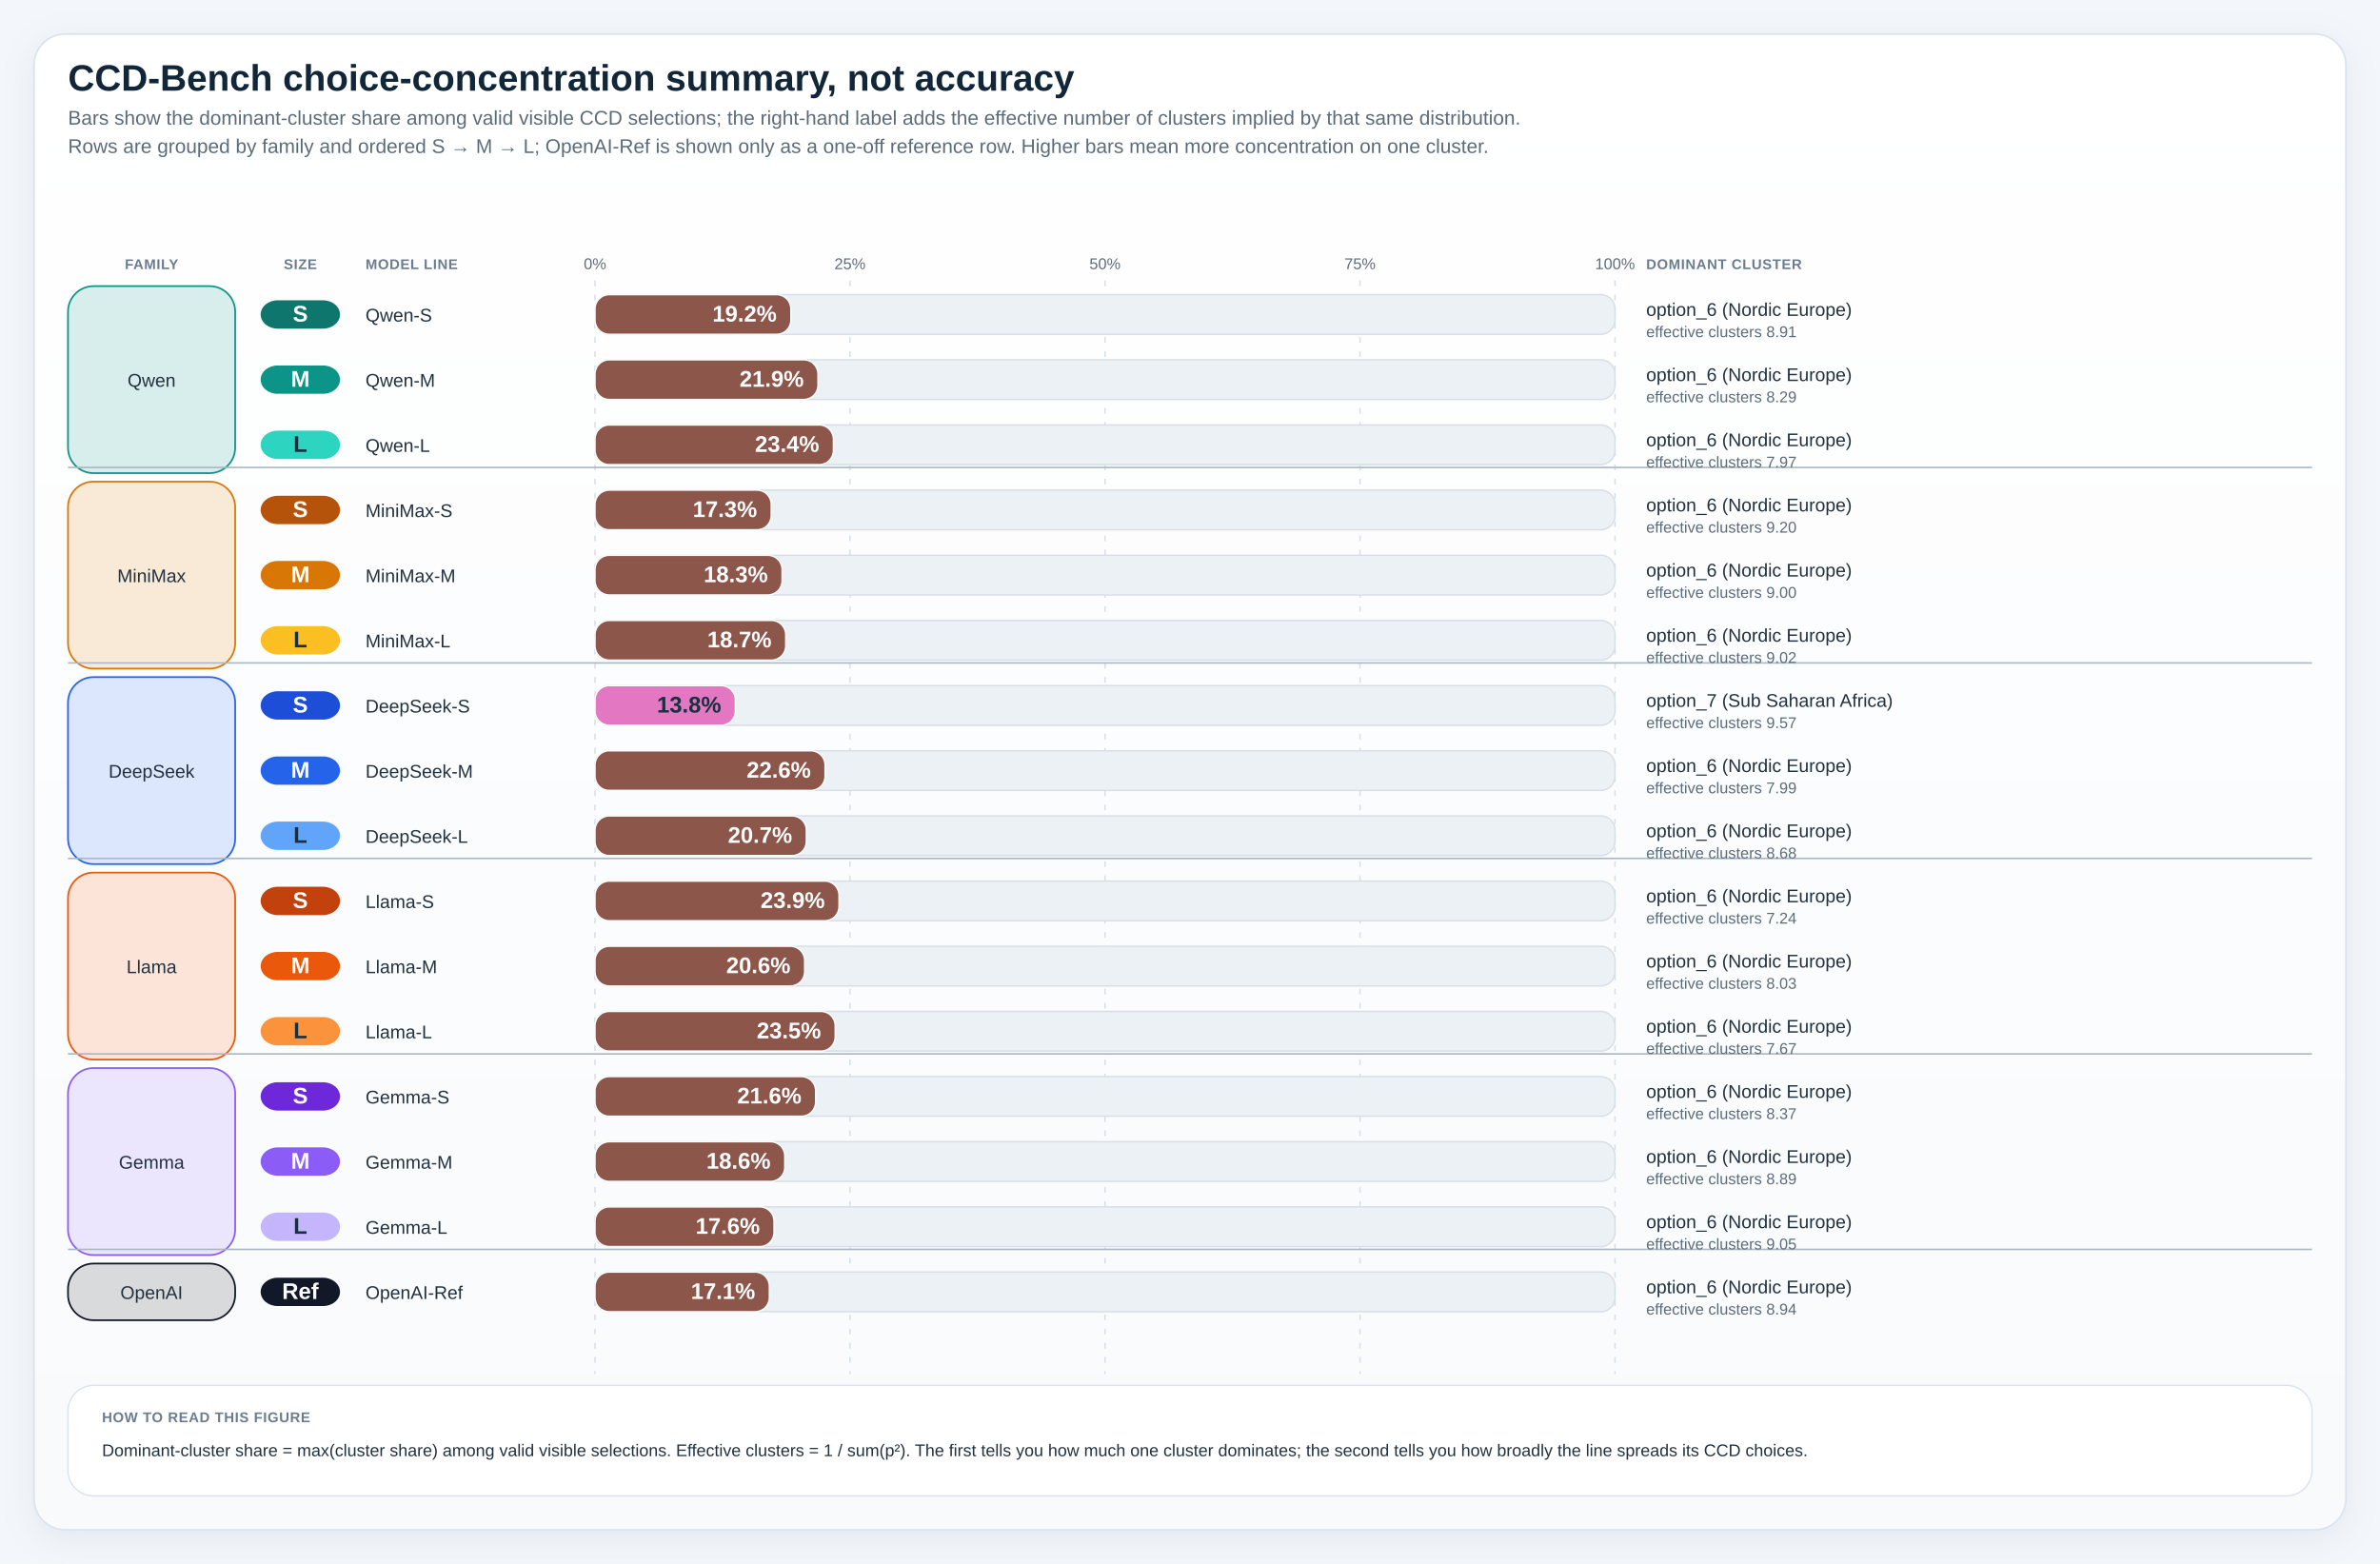
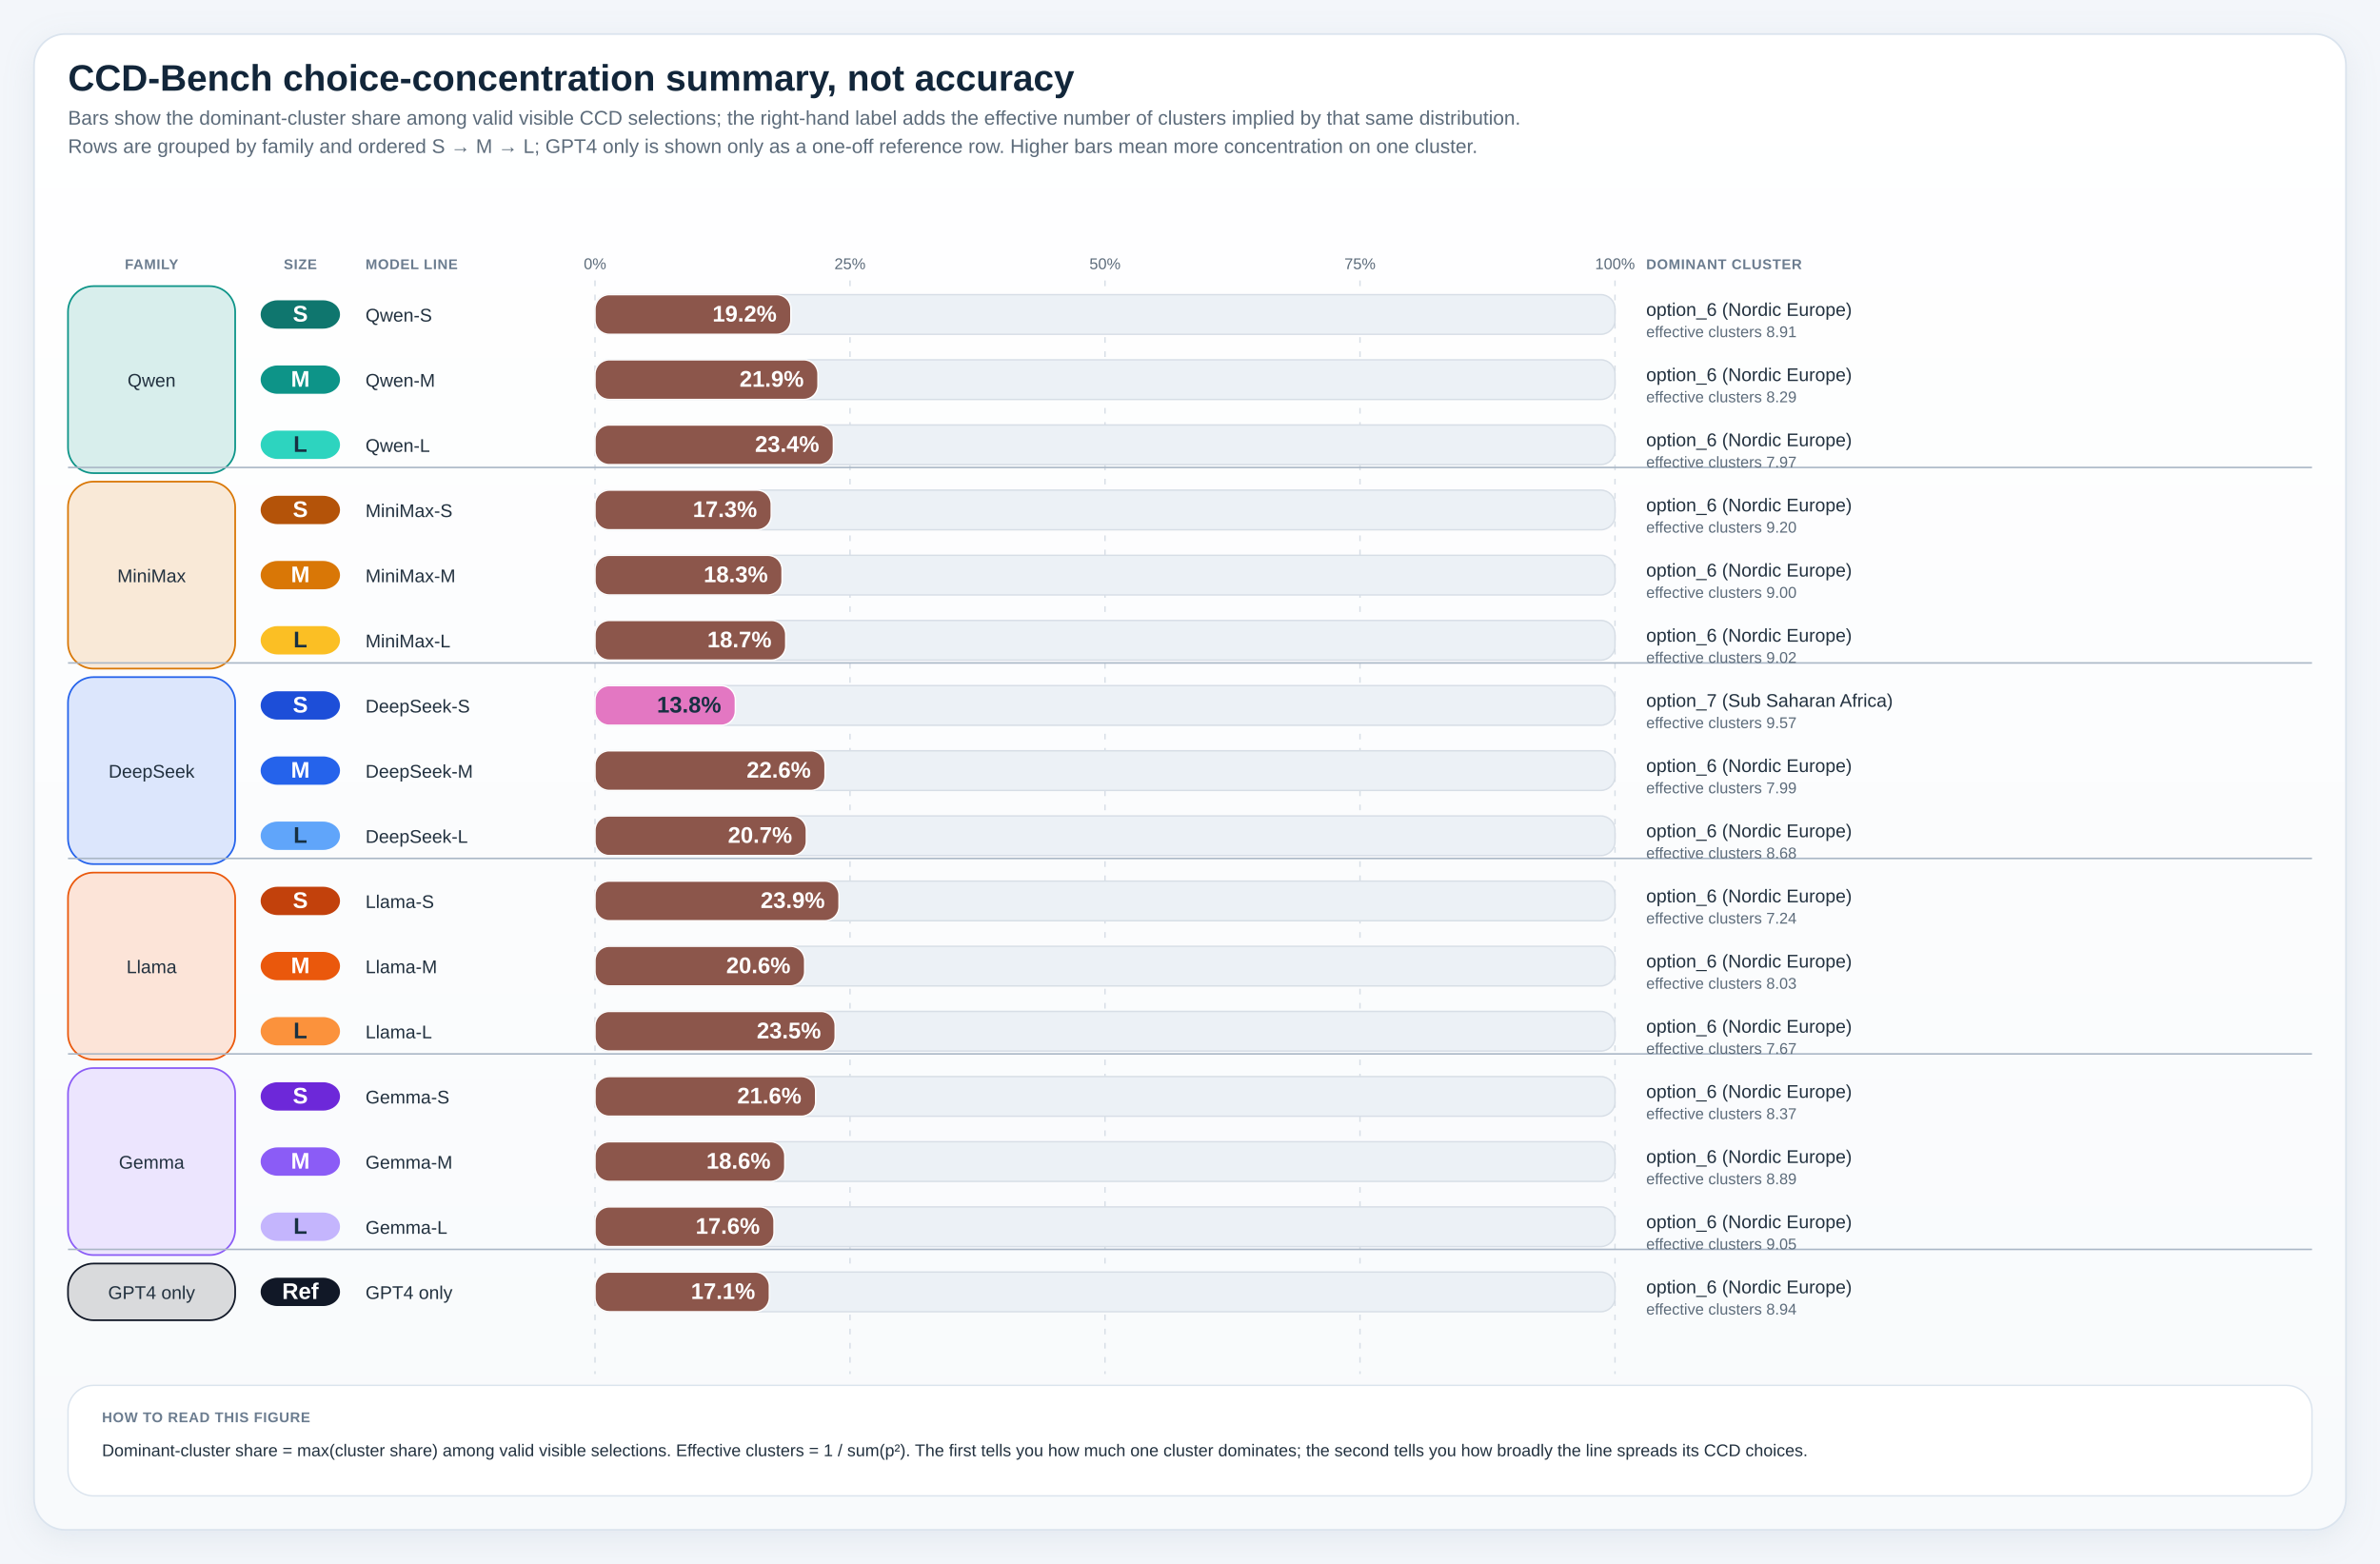
<svg xmlns="http://www.w3.org/2000/svg" viewBox="0 0 1680 1104" role="img" preserveAspectRatio="xMidYMin meet" style="max-width:100%;height:auto">
  <defs>
    <linearGradient id="panelGradient" x1="0" x2="0" y1="0" y2="1">
      <stop offset="0%" stop-color="#ffffff" />
      <stop offset="100%" stop-color="#f8fafc" />
    </linearGradient>
    <pattern id="diagonalHatch" width="8" height="8" patternUnits="userSpaceOnUse" patternTransform="rotate(45)">
      <line x1="0" y1="0" x2="0" y2="8" stroke="#cdd6e1" stroke-width="3" />
    </pattern>
    <filter id="softShadow" x="-20%" y="-20%" width="140%" height="140%">
      <feDropShadow dx="0" dy="6" stdDeviation="10" flood-color="#9fb0c2" flood-opacity="0.18" />
    </filter>
    <style>
.canvas { fill: #f3f6fa; }
.title { font: 700 26px 'IBM Plex Sans', 'Helvetica Neue', Arial, sans-serif; fill: #12263a; }
.subtitle { font: 400 14px 'IBM Plex Sans', 'Helvetica Neue', Arial, sans-serif; fill: #5c6b7a; }
.axis { font: 600 14px 'IBM Plex Sans', 'Helvetica Neue', Arial, sans-serif; fill: #22313f; }
.label { font: 500 13px 'IBM Plex Sans', 'Helvetica Neue', Arial, sans-serif; fill: #22313f; }
.metric { font: 700 20px 'IBM Plex Sans', 'Helvetica Neue', Arial, sans-serif; fill: #12263a; }
.celltext { font: 700 16px 'IBM Plex Sans', 'Helvetica Neue', Arial, sans-serif; fill: #ffffff; }
.celltext-dark { font: 700 16px 'IBM Plex Sans', 'Helvetica Neue', Arial, sans-serif; fill: #173042; }
.cellsub { font: 500 11px 'IBM Plex Sans', 'Helvetica Neue', Arial, sans-serif; fill: rgba(255,255,255,0.88); }
.cellsub-dark { font: 600 11px 'IBM Plex Sans', 'Helvetica Neue', Arial, sans-serif; fill: #385062; }
.body { font: 500 12px 'IBM Plex Sans', 'Helvetica Neue', Arial, sans-serif; fill: #22313f; }
.small { font: 500 11px 'IBM Plex Sans', 'Helvetica Neue', Arial, sans-serif; fill: #5c6b7a; }
.tiny { font: 600 10px 'IBM Plex Sans', 'Helvetica Neue', Arial, sans-serif; fill: #6b7c8f; letter-spacing: 0.04em; }
.grid { fill: #ffffff; stroke: #d7dee6; stroke-width: 1.25; }
.panel { fill: url(#panelGradient); stroke: #dbe4ee; stroke-width: 1.25; filter: url(#softShadow); }
.subpanel { fill: #ffffff; stroke: #e2e8f0; stroke-width: 1; }
.legend-card { fill: #ffffff; stroke: #dbe4ee; stroke-width: 1; }
.guide { stroke: #d7dee6; stroke-width: 1; stroke-dasharray: 4 6; }
.baseline { stroke: #aab7c6; stroke-width: 1.1; }
.muted-cell { fill: #eef2f7; stroke: #d7dee6; stroke-width: 1; }
.muted-bar { fill: #ecf1f6; stroke: #d7dee6; stroke-width: 1; }
.outline { stroke: rgba(255,255,255,0.9); stroke-width: 1; }
</style>
  </defs>
  <rect x="0" y="0" width="1680" height="1104" class="canvas" />
  <rect x="24" y="24" width="1632" height="1056" rx="22" class="panel" />
  <text x="48" y="64" class="title">CCD-Bench choice-concentration summary, not accuracy</text>
  <text x="48" y="88" class="subtitle">Bars show the dominant-cluster share among valid visible CCD selections; the right-hand label adds the effective number of clusters implied by that same distribution.</text>
-   <text x="48" y="108" class="subtitle">Rows are grouped by family and ordered S → M → L; OpenAI-Ref is shown only as a one-off reference row. Higher bars mean more concentration on one cluster.</text>
+   <text x="48" y="108" class="subtitle">Rows are grouped by family and ordered S → M → L; GPT4 only is shown only as a one-off reference row. Higher bars mean more concentration on one cluster.</text>
  <text x="107.00" y="190" text-anchor="middle" class="tiny">FAMILY</text>
  <text x="212.00" y="190" text-anchor="middle" class="tiny">SIZE</text>
  <text x="258" y="190" class="tiny">MODEL LINE</text>
  <text x="1162" y="190" class="tiny">DOMINANT CLUSTER</text>
  <line x1="420.00" y1="198" x2="420.00" y2="970" class="guide" />
  <text x="420.00" y="190" text-anchor="middle" class="small">0%</text>
  <line x1="600.00" y1="198" x2="600.00" y2="970" class="guide" />
  <text x="600.00" y="190" text-anchor="middle" class="small">25%</text>
  <line x1="780.00" y1="198" x2="780.00" y2="970" class="guide" />
  <text x="780.00" y="190" text-anchor="middle" class="small">50%</text>
  <line x1="960.00" y1="198" x2="960.00" y2="970" class="guide" />
  <text x="960.00" y="190" text-anchor="middle" class="small">75%</text>
  <line x1="1140.00" y1="198" x2="1140.00" y2="970" class="guide" />
  <text x="1140.00" y="190" text-anchor="middle" class="small">100%</text>
  <rect x="48" y="202" width="118" height="132" rx="18" fill="#d8eeec" stroke="#0d9488" stroke-width="1.2" />
  <text x="107.00" y="273.00" text-anchor="middle" class="label">Qwen</text>
  <rect x="48" y="340" width="118" height="132" rx="18" fill="#f9e9d7" stroke="#d97706" stroke-width="1.2" />
  <text x="107.00" y="411.00" text-anchor="middle" class="label">MiniMax</text>
  <line x1="48" y1="330.00" x2="1632" y2="330.00" class="baseline" />
  <rect x="48" y="478" width="118" height="132" rx="18" fill="#dce6fc" stroke="#2563eb" stroke-width="1.2" />
  <text x="107.00" y="549.00" text-anchor="middle" class="label">DeepSeek</text>
  <line x1="48" y1="468.00" x2="1632" y2="468.00" class="baseline" />
  <rect x="48" y="616" width="118" height="132" rx="18" fill="#fce4d8" stroke="#ea580c" stroke-width="1.2" />
  <text x="107.00" y="687.00" text-anchor="middle" class="label">Llama</text>
  <line x1="48" y1="606.00" x2="1632" y2="606.00" class="baseline" />
  <rect x="48" y="754" width="118" height="132" rx="18" fill="#ece5fe" stroke="#8b5cf6" stroke-width="1.2" />
  <text x="107.00" y="825.00" text-anchor="middle" class="label">Gemma</text>
  <line x1="48" y1="744.00" x2="1632" y2="744.00" class="baseline" />
  <rect x="48" y="892" width="118" height="40" rx="18" fill="#d9dadc" stroke="#111827" stroke-width="1.2" />
-   <text x="107.00" y="917.00" text-anchor="middle" class="label">OpenAI</text>
+   <text x="107.00" y="917.00" text-anchor="middle" class="label">GPT4 only</text>
  <line x1="48" y1="882.00" x2="1632" y2="882.00" class="baseline" />
  <rect x="184" y="212" width="56" height="20" rx="12" fill="#0f766e" />
  <text x="212.00" y="227.00" text-anchor="middle" class="celltext">S</text>
  <text x="258" y="227.00" class="label">Qwen-S</text>
  <rect x="420" y="208" width="720" height="28" rx="10" class="muted-bar" />
  <rect x="420" y="208" width="138.26" height="28" rx="10" fill="#8c564b" stroke="#ffffff" stroke-width="1" />
  <text x="548.26" y="227.00" text-anchor="end" class="celltext">19.2%</text>
  <text x="1162" y="223.00" class="label">option_6 (Nordic Europe)</text>
  <text x="1162" y="238.00" class="small">effective clusters 8.91</text>
  <rect x="184" y="258" width="56" height="20" rx="12" fill="#0d9488" />
  <text x="212.00" y="273.00" text-anchor="middle" class="celltext">M</text>
  <text x="258" y="273.00" class="label">Qwen-M</text>
  <rect x="420" y="254" width="720" height="28" rx="10" class="muted-bar" />
  <rect x="420" y="254" width="157.40" height="28" rx="10" fill="#8c564b" stroke="#ffffff" stroke-width="1" />
  <text x="567.40" y="273.00" text-anchor="end" class="celltext">21.9%</text>
  <text x="1162" y="269.00" class="label">option_6 (Nordic Europe)</text>
  <text x="1162" y="284.00" class="small">effective clusters 8.29</text>
  <rect x="184" y="304" width="56" height="20" rx="12" fill="#2dd4bf" />
  <text x="212.00" y="319.00" text-anchor="middle" class="celltext-dark">L</text>
  <text x="258" y="319.00" class="label">Qwen-L</text>
  <rect x="420" y="300" width="720" height="28" rx="10" class="muted-bar" />
  <rect x="420" y="300" width="168.29" height="28" rx="10" fill="#8c564b" stroke="#ffffff" stroke-width="1" />
  <text x="578.29" y="319.00" text-anchor="end" class="celltext">23.4%</text>
  <text x="1162" y="315.00" class="label">option_6 (Nordic Europe)</text>
  <text x="1162" y="330.00" class="small">effective clusters 7.97</text>
  <rect x="184" y="350" width="56" height="20" rx="12" fill="#b45309" />
  <text x="212.00" y="365.00" text-anchor="middle" class="celltext">S</text>
  <text x="258" y="365.00" class="label">MiniMax-S</text>
  <rect x="420" y="346" width="720" height="28" rx="10" class="muted-bar" />
  <rect x="420" y="346" width="124.40" height="28" rx="10" fill="#8c564b" stroke="#ffffff" stroke-width="1" />
  <text x="534.40" y="365.00" text-anchor="end" class="celltext">17.3%</text>
  <text x="1162" y="361.00" class="label">option_6 (Nordic Europe)</text>
  <text x="1162" y="376.00" class="small">effective clusters 9.20</text>
  <rect x="184" y="396" width="56" height="20" rx="12" fill="#d97706" />
  <text x="212.00" y="411.00" text-anchor="middle" class="celltext">M</text>
  <text x="258" y="411.00" class="label">MiniMax-M</text>
  <rect x="420" y="392" width="720" height="28" rx="10" class="muted-bar" />
  <rect x="420" y="392" width="132.05" height="28" rx="10" fill="#8c564b" stroke="#ffffff" stroke-width="1" />
  <text x="542.05" y="411.00" text-anchor="end" class="celltext">18.3%</text>
  <text x="1162" y="407.00" class="label">option_6 (Nordic Europe)</text>
  <text x="1162" y="422.00" class="small">effective clusters 9.00</text>
  <rect x="184" y="442" width="56" height="20" rx="12" fill="#fbbf24" />
  <text x="212.00" y="457.00" text-anchor="middle" class="celltext-dark">L</text>
  <text x="258" y="457.00" class="label">MiniMax-L</text>
  <rect x="420" y="438" width="720" height="28" rx="10" class="muted-bar" />
  <rect x="420" y="438" width="134.63" height="28" rx="10" fill="#8c564b" stroke="#ffffff" stroke-width="1" />
  <text x="544.63" y="457.00" text-anchor="end" class="celltext">18.7%</text>
  <text x="1162" y="453.00" class="label">option_6 (Nordic Europe)</text>
  <text x="1162" y="468.00" class="small">effective clusters 9.02</text>
  <rect x="184" y="488" width="56" height="20" rx="12" fill="#1d4ed8" />
  <text x="212.00" y="503.00" text-anchor="middle" class="celltext">S</text>
  <text x="258" y="503.00" class="label">DeepSeek-S</text>
  <rect x="420" y="484" width="720" height="28" rx="10" class="muted-bar" />
  <rect x="420" y="484" width="99.08" height="28" rx="10" fill="#e377c2" stroke="#ffffff" stroke-width="1" />
  <text x="509.08" y="503.00" text-anchor="end" class="celltext-dark">13.8%</text>
  <text x="1162" y="499.00" class="label">option_7 (Sub Saharan Africa)</text>
  <text x="1162" y="514.00" class="small">effective clusters 9.57</text>
  <rect x="184" y="534" width="56" height="20" rx="12" fill="#2563eb" />
  <text x="212.00" y="549.00" text-anchor="middle" class="celltext">M</text>
  <text x="258" y="549.00" class="label">DeepSeek-M</text>
  <rect x="420" y="530" width="720" height="28" rx="10" class="muted-bar" />
  <rect x="420" y="530" width="162.39" height="28" rx="10" fill="#8c564b" stroke="#ffffff" stroke-width="1" />
  <text x="572.39" y="549.00" text-anchor="end" class="celltext">22.6%</text>
  <text x="1162" y="545.00" class="label">option_6 (Nordic Europe)</text>
  <text x="1162" y="560.00" class="small">effective clusters 7.99</text>
  <rect x="184" y="580" width="56" height="20" rx="12" fill="#60a5fa" />
  <text x="212.00" y="595.00" text-anchor="middle" class="celltext-dark">L</text>
  <text x="258" y="595.00" class="label">DeepSeek-L</text>
  <rect x="420" y="576" width="720" height="28" rx="10" class="muted-bar" />
  <rect x="420" y="576" width="149.19" height="28" rx="10" fill="#8c564b" stroke="#ffffff" stroke-width="1" />
  <text x="559.19" y="595.00" text-anchor="end" class="celltext">20.7%</text>
  <text x="1162" y="591.00" class="label">option_6 (Nordic Europe)</text>
  <text x="1162" y="606.00" class="small">effective clusters 8.68</text>
  <rect x="184" y="626" width="56" height="20" rx="12" fill="#c2410c" />
  <text x="212.00" y="641.00" text-anchor="middle" class="celltext">S</text>
  <text x="258" y="641.00" class="label">Llama-S</text>
  <rect x="420" y="622" width="720" height="28" rx="10" class="muted-bar" />
  <rect x="420" y="622" width="172.25" height="28" rx="10" fill="#8c564b" stroke="#ffffff" stroke-width="1" />
  <text x="582.25" y="641.00" text-anchor="end" class="celltext">23.9%</text>
  <text x="1162" y="637.00" class="label">option_6 (Nordic Europe)</text>
  <text x="1162" y="652.00" class="small">effective clusters 7.24</text>
  <rect x="184" y="672" width="56" height="20" rx="12" fill="#ea580c" />
  <text x="212.00" y="687.00" text-anchor="middle" class="celltext">M</text>
  <text x="258" y="687.00" class="label">Llama-M</text>
  <rect x="420" y="668" width="720" height="28" rx="10" class="muted-bar" />
  <rect x="420" y="668" width="147.99" height="28" rx="10" fill="#8c564b" stroke="#ffffff" stroke-width="1" />
  <text x="557.99" y="687.00" text-anchor="end" class="celltext">20.6%</text>
  <text x="1162" y="683.00" class="label">option_6 (Nordic Europe)</text>
  <text x="1162" y="698.00" class="small">effective clusters 8.03</text>
  <rect x="184" y="718" width="56" height="20" rx="12" fill="#fb923c" />
  <text x="212.00" y="733.00" text-anchor="middle" class="celltext-dark">L</text>
  <text x="258" y="733.00" class="label">Llama-L</text>
  <rect x="420" y="714" width="720" height="28" rx="10" class="muted-bar" />
  <rect x="420" y="714" width="169.54" height="28" rx="10" fill="#8c564b" stroke="#ffffff" stroke-width="1" />
  <text x="579.54" y="733.00" text-anchor="end" class="celltext">23.5%</text>
  <text x="1162" y="729.00" class="label">option_6 (Nordic Europe)</text>
  <text x="1162" y="744.00" class="small">effective clusters 7.67</text>
  <rect x="184" y="764" width="56" height="20" rx="12" fill="#6d28d9" />
  <text x="212.00" y="779.00" text-anchor="middle" class="celltext">S</text>
  <text x="258" y="779.00" class="label">Gemma-S</text>
  <rect x="420" y="760" width="720" height="28" rx="10" class="muted-bar" />
  <rect x="420" y="760" width="155.75" height="28" rx="10" fill="#8c564b" stroke="#ffffff" stroke-width="1" />
  <text x="565.75" y="779.00" text-anchor="end" class="celltext">21.6%</text>
  <text x="1162" y="775.00" class="label">option_6 (Nordic Europe)</text>
  <text x="1162" y="790.00" class="small">effective clusters 8.37</text>
  <rect x="184" y="810" width="56" height="20" rx="12" fill="#8b5cf6" />
  <text x="212.00" y="825.00" text-anchor="middle" class="celltext">M</text>
  <text x="258" y="825.00" class="label">Gemma-M</text>
  <rect x="420" y="806" width="720" height="28" rx="10" class="muted-bar" />
  <rect x="420" y="806" width="133.97" height="28" rx="10" fill="#8c564b" stroke="#ffffff" stroke-width="1" />
  <text x="543.97" y="825.00" text-anchor="end" class="celltext">18.6%</text>
  <text x="1162" y="821.00" class="label">option_6 (Nordic Europe)</text>
  <text x="1162" y="836.00" class="small">effective clusters 8.89</text>
  <rect x="184" y="856" width="56" height="20" rx="12" fill="#c4b5fd" />
  <text x="212.00" y="871.00" text-anchor="middle" class="celltext-dark">L</text>
  <text x="258" y="871.00" class="label">Gemma-L</text>
  <rect x="420" y="852" width="720" height="28" rx="10" class="muted-bar" />
  <rect x="420" y="852" width="126.38" height="28" rx="10" fill="#8c564b" stroke="#ffffff" stroke-width="1" />
  <text x="536.38" y="871.00" text-anchor="end" class="celltext">17.6%</text>
  <text x="1162" y="867.00" class="label">option_6 (Nordic Europe)</text>
  <text x="1162" y="882.00" class="small">effective clusters 9.05</text>
  <rect x="184" y="902" width="56" height="20" rx="12" fill="#111827" />
  <text x="212.00" y="917.00" text-anchor="middle" class="celltext">Ref</text>
-   <text x="258" y="917.00" class="label">OpenAI-Ref</text>
+   <text x="258" y="917.00" class="label">GPT4 only</text>
  <rect x="420" y="898" width="720" height="28" rx="10" class="muted-bar" />
  <rect x="420" y="898" width="123.08" height="28" rx="10" fill="#8c564b" stroke="#ffffff" stroke-width="1" />
  <text x="533.08" y="917.00" text-anchor="end" class="celltext">17.1%</text>
  <text x="1162" y="913.00" class="label">option_6 (Nordic Europe)</text>
  <text x="1162" y="928.00" class="small">effective clusters 8.94</text>
  <rect x="48" y="978" width="1584" height="78" rx="18" class="legend-card" />
  <text x="72" y="1004" class="tiny">HOW TO READ THIS FIGURE</text>
  <text x="72" y="1028" class="body">Dominant-cluster share = max(cluster share) among valid visible selections. Effective clusters = 1 / sum(p²). The first tells you how much one cluster dominates; the second tells you how broadly the line spreads its CCD choices.</text>
</svg>
